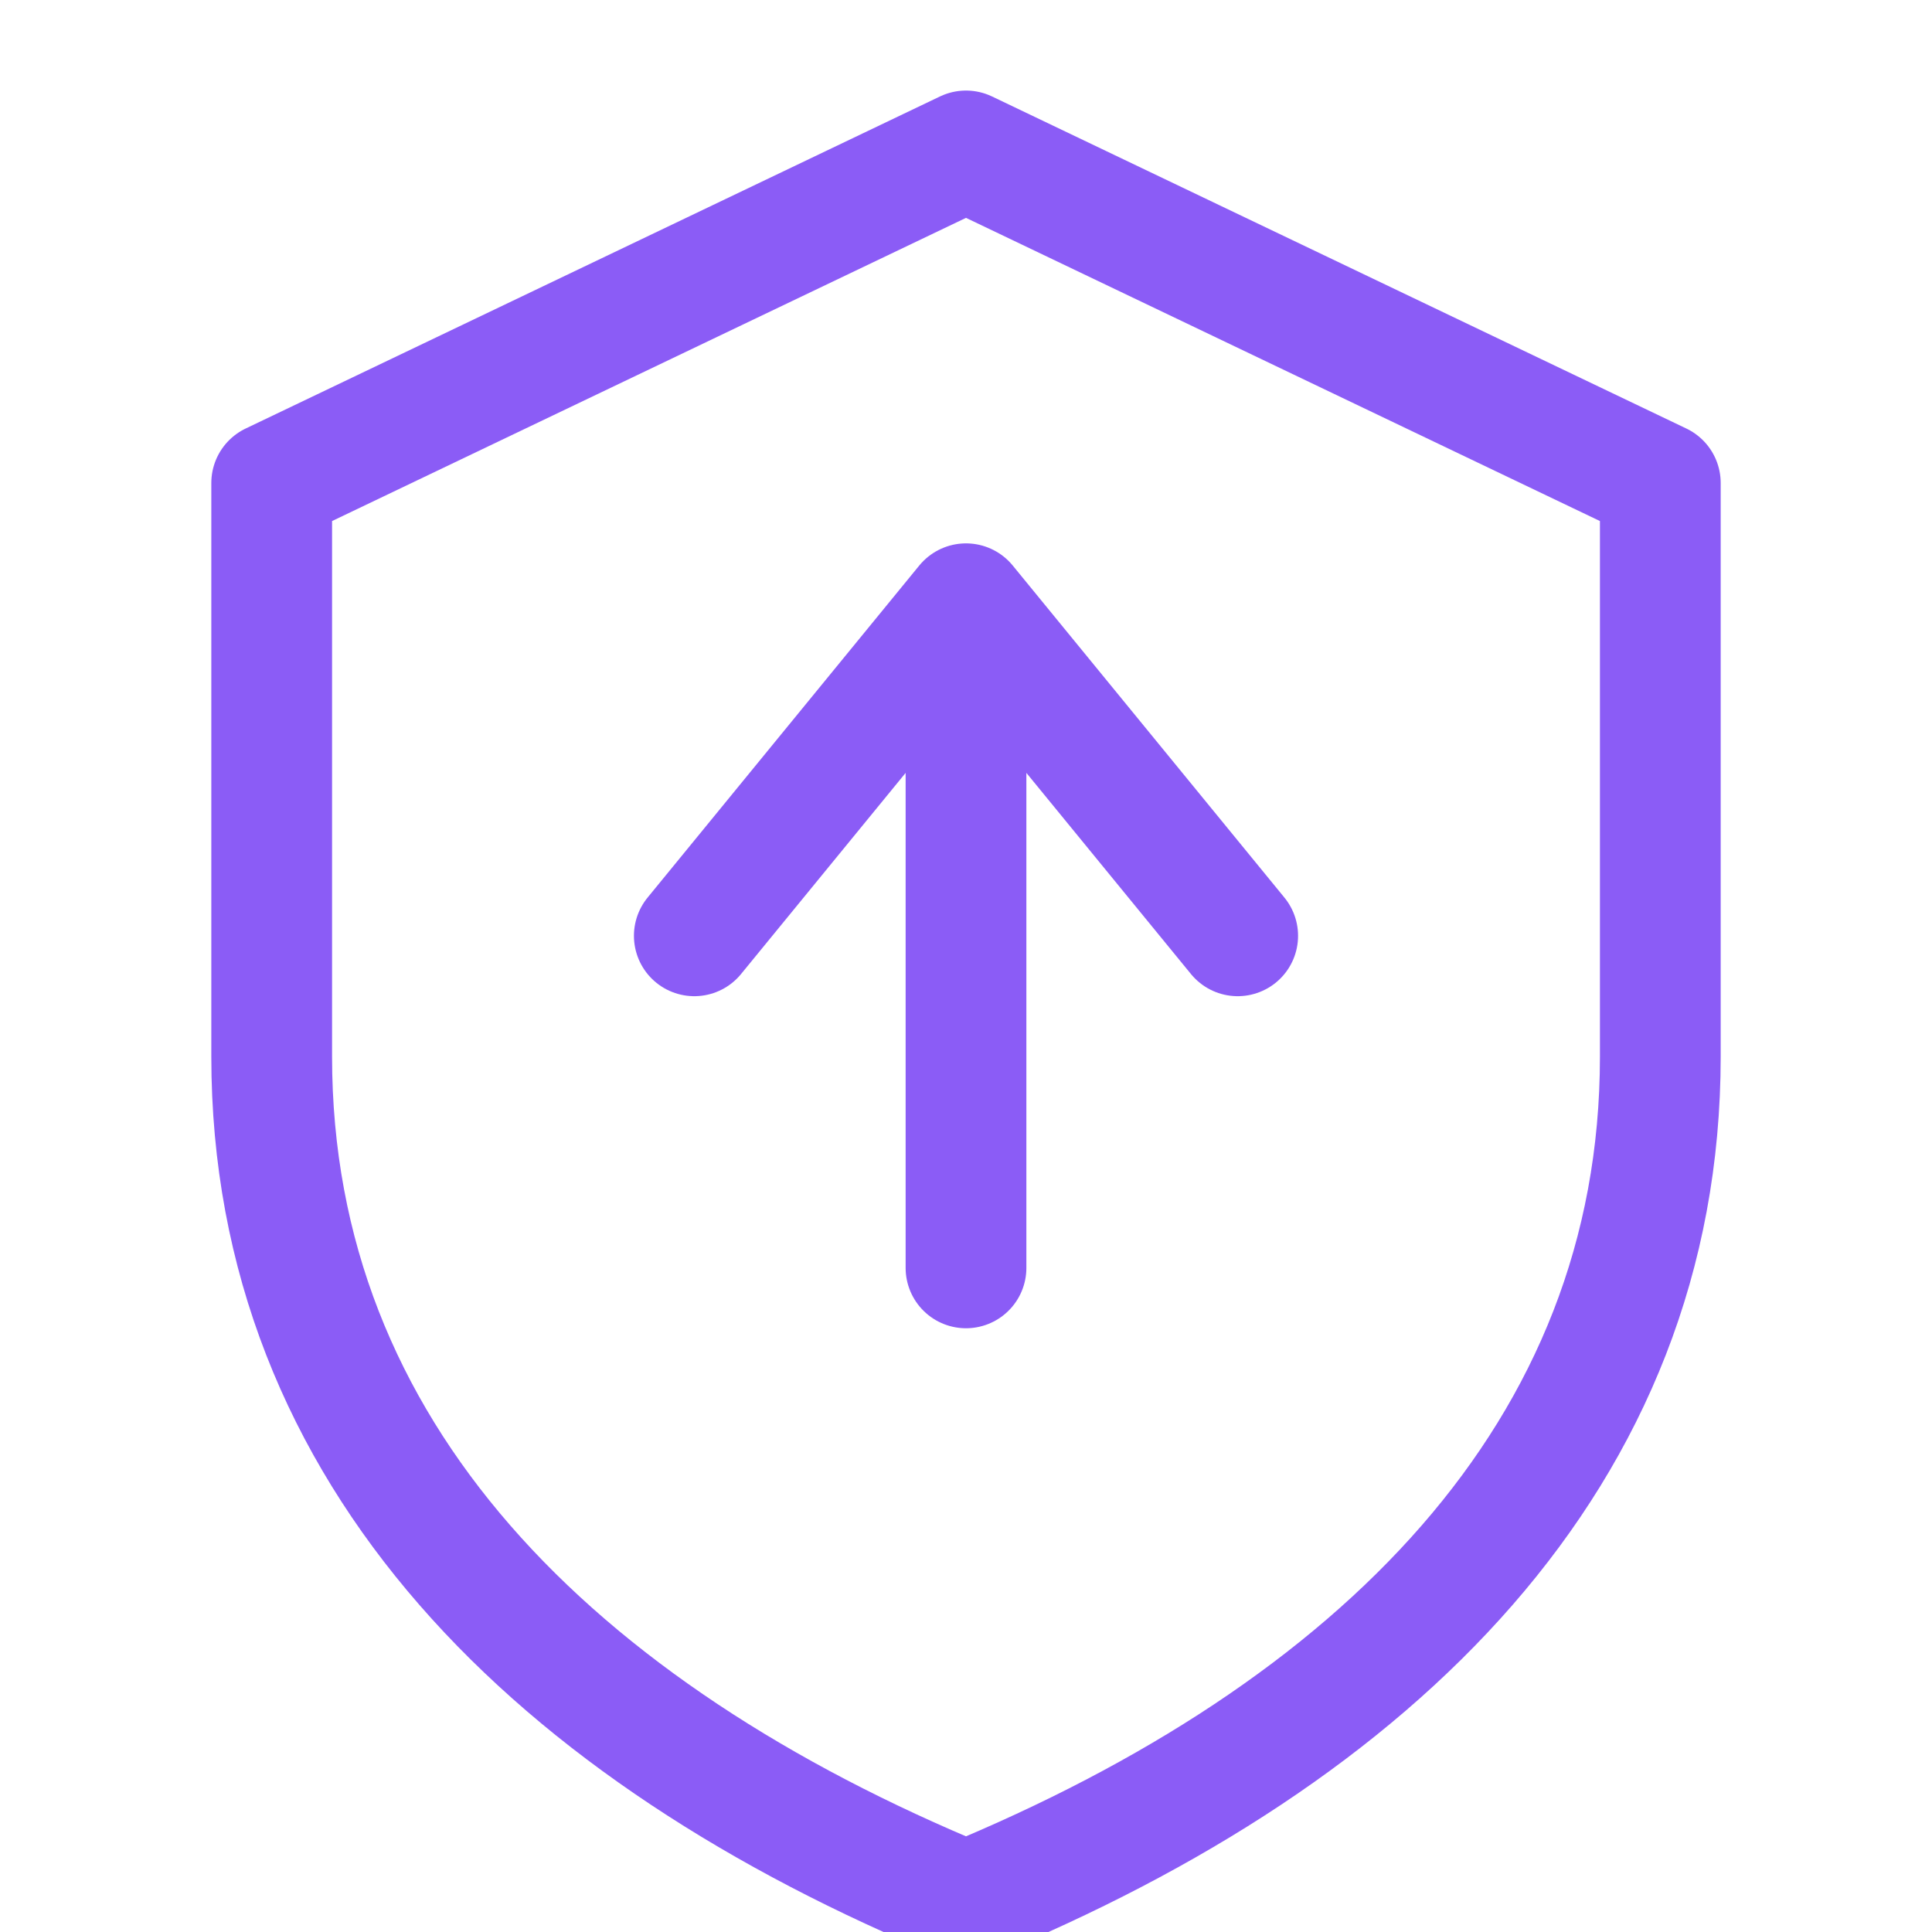
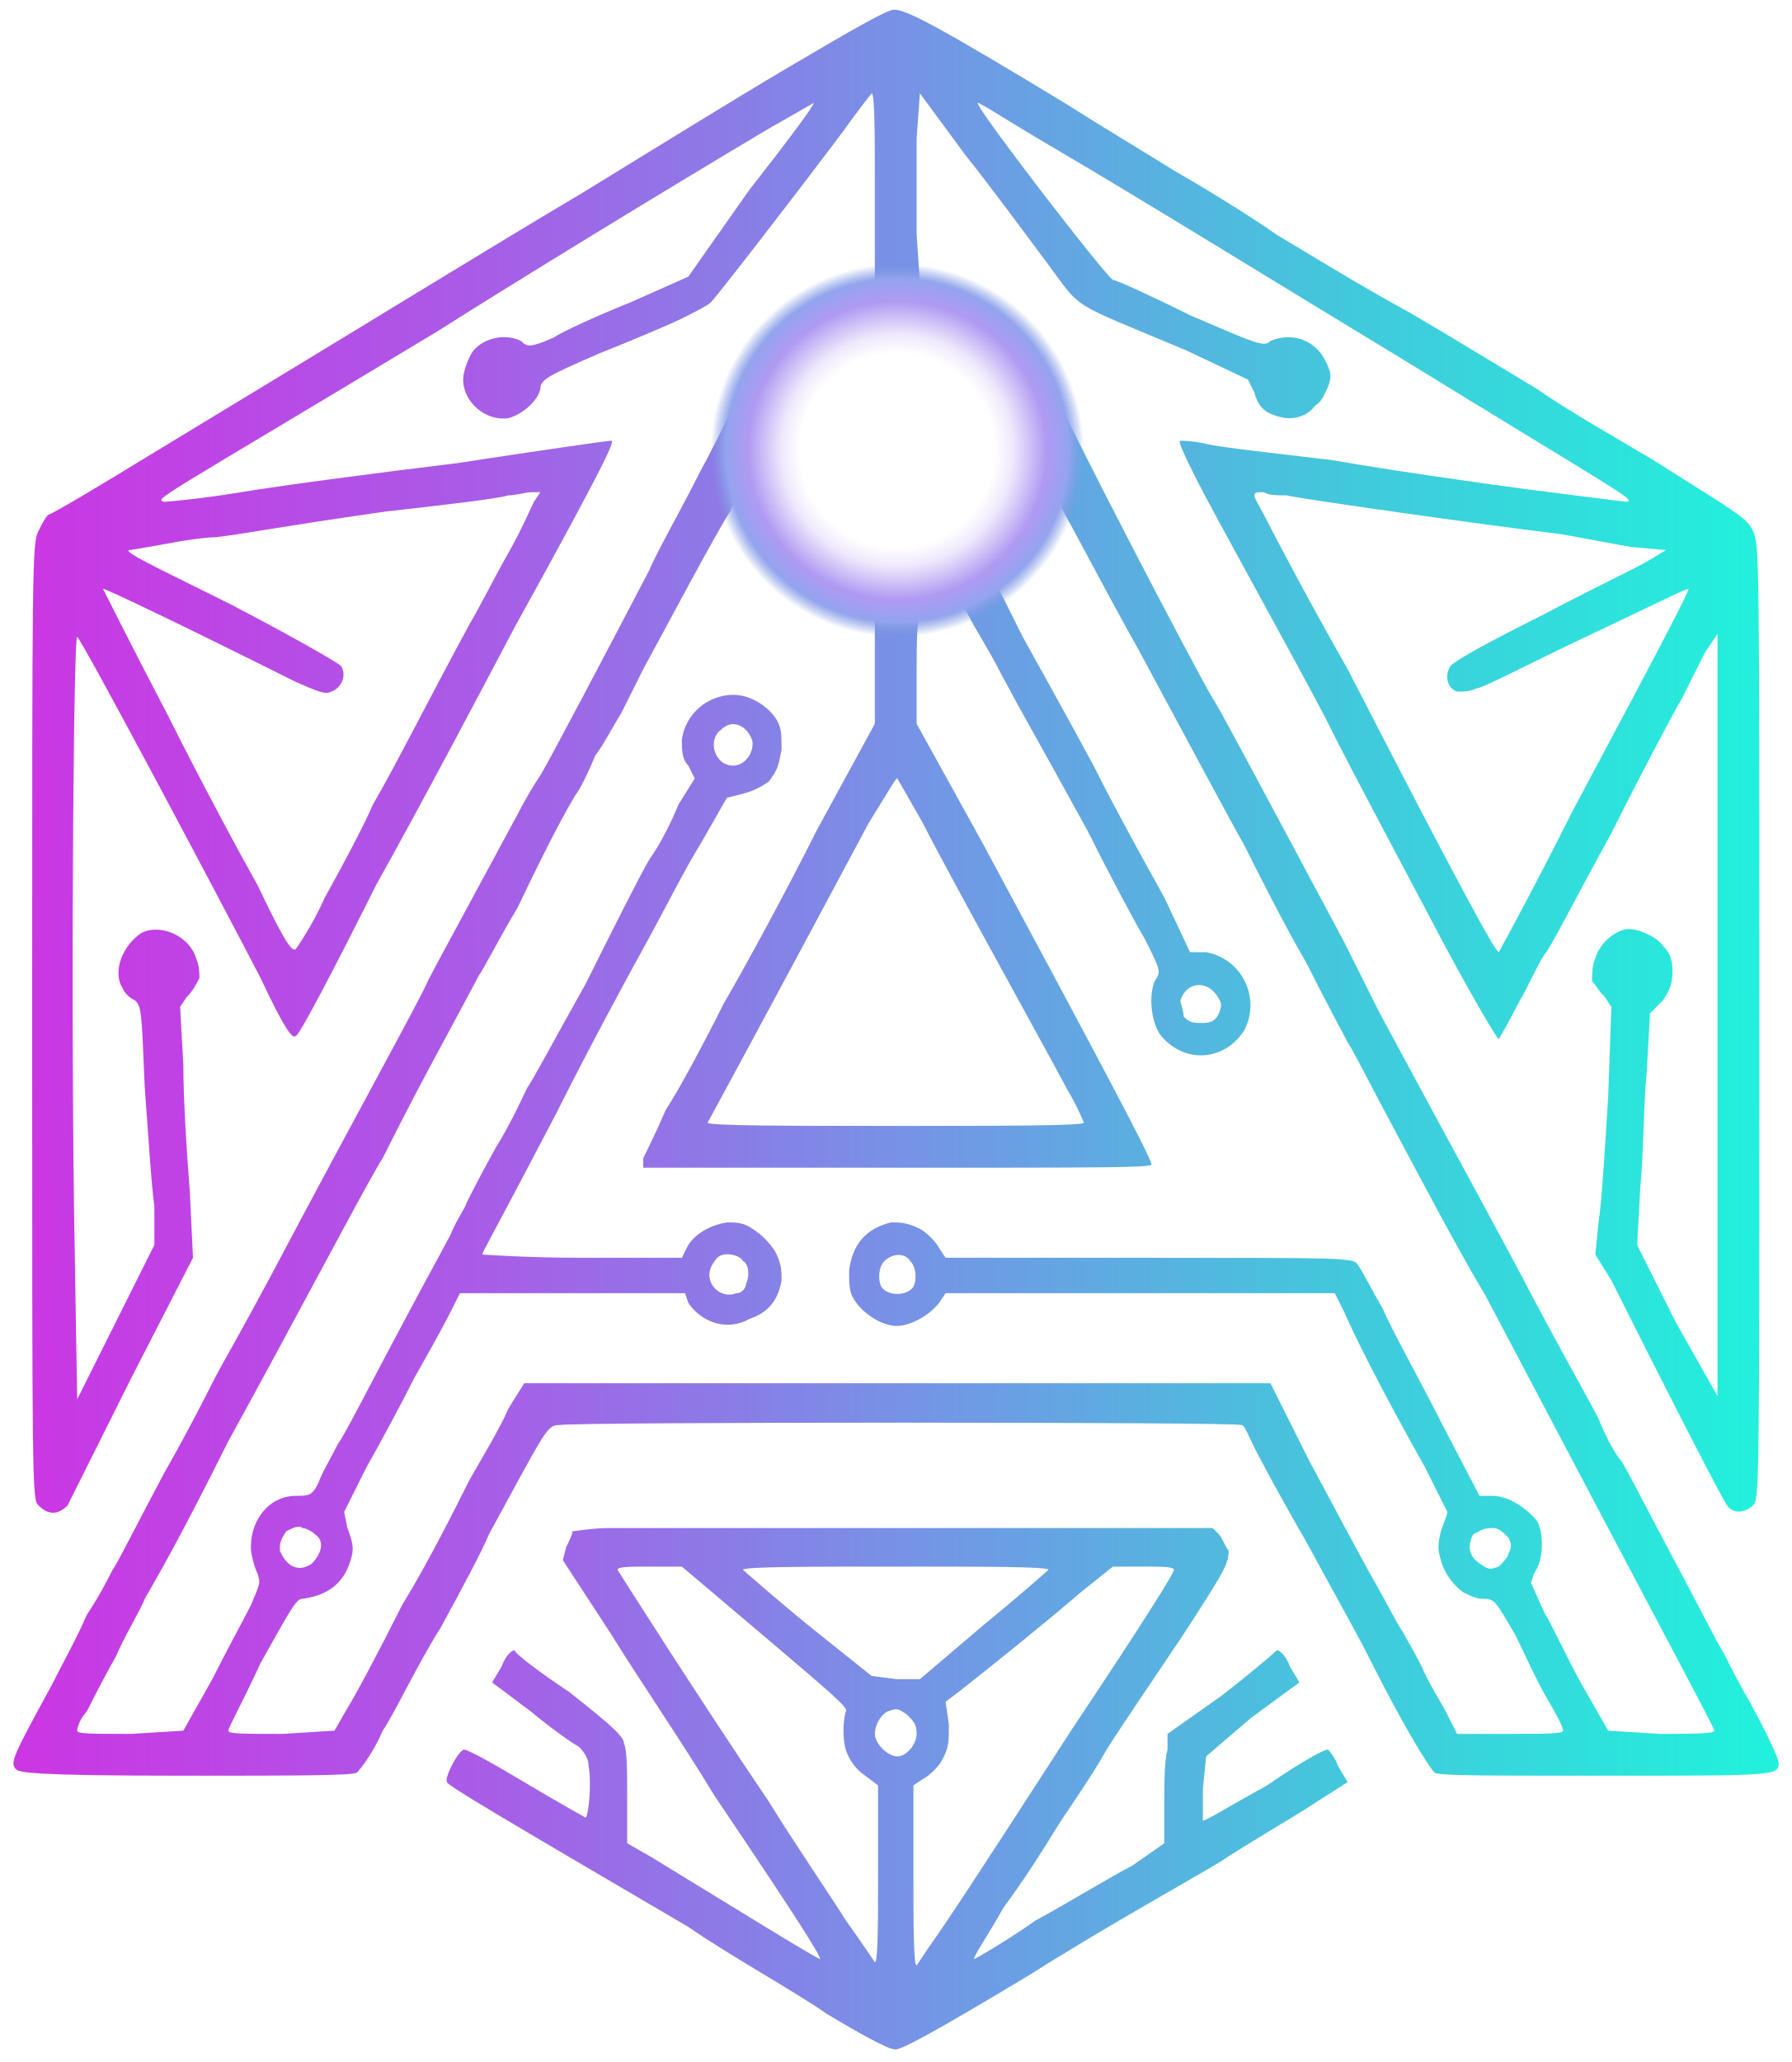
- <svg xmlns="http://www.w3.org/2000/svg" viewBox="0 0 32 32" fill="none" role="img" aria-label="Aikami">
-   <path d="M16 2.5 27.5 8v9.5c0 6.6-4.7 11.2-11.5 14C9.2 28.7 4.5 24.1 4.5 17.5V8L16 2.5Z" stroke="#8b5cf6" stroke-width="2" stroke-linejoin="round" />
-   <path d="M16 10v11M11.5 15.5 16 10l4.5 5.5" stroke="#8b5cf6" stroke-width="2" stroke-linecap="round" stroke-linejoin="round" />
+ <svg xmlns="http://www.w3.org/2000/svg" viewBox="0 0 557 641">
+   <defs>
+     <linearGradient id="grad" gradientUnits="userSpaceOnUse" x1="10" y1="0" x2="546" y2="0">
+       <stop offset="0" stop-color="#ca37e3" />
+       <stop offset="0.25" stop-color="#aa5ae7" />
+       <stop offset="0.5" stop-color="#7891e6" />
+       <stop offset="0.75" stop-color="#44c6dc" />
+       <stop offset="1" stop-color="#22f0dc" />
+     </linearGradient>
+     <radialGradient id="halo" gradientUnits="userSpaceOnUse" cx="279" cy="140" r="58">
+       <stop offset="0" stop-color="#ffffff" />
+       <stop offset="0.52" stop-color="#ffffff" />
+       <stop offset="0.62" stop-color="#efe9fc" />
+       <stop offset="0.8" stop-color="#b09af2" />
+       <stop offset="0.92" stop-color="#93a4ee" />
+       <stop offset="1" stop-color="#7d9adf" stop-opacity="0" />
+     </radialGradient>
+     <radialGradient id="wc" gradientUnits="userSpaceOnUse" cx="279" cy="140" r="30">
+       <stop offset="0" stop-color="#ffffff" />
+       <stop offset="0.88" stop-color="#ffffff" />
+       <stop offset="1" stop-color="#ffffff" stop-opacity="0" />
+     </radialGradient>
+   </defs>
+   <g transform="translate(0,641) scale(1,-1)" fill="url(#grad)">
+     <path d="M245 620 c-17 -10 -46 -28 -64 -39 -32 -19 -56 -34 -132 -80 -18 -11 -33 -20 -34 -20 -1 -1 -2 -3 -3 -5 -2 -4 -2 -8 -2 -152 0 -148 0 -149 2 -151 3 -3 6 -3 9 0 1 2 10 20 20 40 l19 37 -1 21 c-1 12 -2 29 -2 39 l-1 18 2 3 c2 2 3 4 4 6 0 1 0 4 -1 6 -2 7 -11 11 -17 8 -6 -4 -9 -12 -6 -17 1 -2 2 -3 4 -4 2 -2 2 -3 3 -27 1 -13 2 -30 3 -37 l0 -12 -12 -24 -12 -24 -1 60 c-1 80 0 179 1 177 1 0 43 -79 57 -106 8 -17 10 -19 11 -18 1 0 12 21 25 47 14 25 33 61 43 80 31 56 31 58 30 58 -1 0 -22 -3 -48 -7 -25 -3 -55 -7 -67 -9 -12 -2 -23 -3 -24 -3 -3 1 -3 0 85 53 22 14 71 44 103 63 7 4 14 8 14 8 0 -1 -9 -13 -20 -27 l-19 -27 -18 -8 c-10 -4 -21 -9 -24 -11 -7 -3 -8 -3 -10 -1 -6 3 -14 0 -16 -5 -1 -2 -2 -5 -2 -7 0 -7 7 -13 14 -12 4 1 9 5 10 9 0 3 2 4 18 11 10 4 22 9 26 11 4 2 8 4 9 5 2 2 26 33 41 53 5 7 9 12 9 12 1 0 1 -13 1 -30 l0 -29 -8 -2 c-9 -3 -15 -7 -22 -13 -5 -5 -11 -14 -12 -20 -1 -1 -6 -12 -12 -23 -6 -12 -14 -26 -16 -31 -12 -23 -32 -61 -34 -64 -2 -3 -5 -8 -7 -12 -21 -39 -26 -48 -28 -52 -2 -5 -22 -41 -49 -92 -8 -15 -16 -29 -17 -31 -1 -2 -8 -16 -16 -30 -8 -15 -15 -29 -16 -30 -1 -2 -4 -8 -8 -14 -3 -7 -8 -16 -11 -22 -12 -22 -13 -24 -11 -26 1 -1 5 -2 52 -2 34 0 53 0 54 1 1 1 5 6 8 13 4 6 11 21 18 32 6 11 13 24 15 29 18 33 18 34 22 34 3 1 212 1 212 0 1 0 2 -3 4 -7 2 -4 9 -17 16 -29 7 -13 16 -29 19 -35 11 -22 19 -35 21 -37 1 -1 13 -1 53 -1 53 0 54 0 54 4 0 1 -2 6 -9 19 -3 5 -6 11 -8 15 -2 3 -9 17 -16 30 -7 13 -14 27 -16 30 -2 2 -5 8 -7 13 -2 4 -11 20 -19 35 -12 23 -21 39 -49 91 -2 4 -7 14 -11 22 -31 58 -39 73 -41 76 -6 10 -47 89 -48 93 -3 7 -9 17 -15 22 -8 7 -12 10 -21 12 l-7 2 -1 15 c0 8 0 22 0 30 l1 14 14 -19 c8 -10 19 -25 25 -33 12 -16 6 -12 44 -28 l19 -9 2 -4 c1 -4 3 -6 6 -7 5 -2 10 -1 13 3 2 1 3 4 4 6 1 3 1 4 -1 8 -3 6 -10 9 -17 6 -2 -2 -4 -1 -25 8 -12 6 -23 11 -24 11 -3 2 -43 54 -42 55 1 0 10 -6 22 -13 29 -17 71 -43 109 -66 70 -43 73 -44 71 -45 -1 0 -16 2 -32 4 -15 2 -43 6 -60 9 -17 2 -35 4 -39 5 -4 1 -8 1 -8 1 -1 0 2 -6 5 -12 5 -10 29 -53 40 -74 6 -12 6 -12 33 -63 11 -21 21 -38 21 -37 0 0 3 5 6 11 3 5 6 12 8 15 2 2 11 20 21 38 9 18 19 37 22 42 2 4 5 10 7 14 l4 6 0 -60 c0 -32 0 -86 0 -118 l0 -59 -13 23 -12 24 1 18 c1 10 1 26 2 36 l1 18 4 4 c2 3 3 5 3 9 0 4 -1 6 -3 8 -2 3 -9 6 -12 5 -4 -1 -8 -5 -9 -9 -1 -2 -1 -5 -1 -7 1 -1 2 -3 4 -5 l2 -3 -1 -28 c-1 -16 -2 -33 -3 -39 l-1 -10 5 -8 c19 -38 35 -69 36 -70 2 -3 6 -2 8 0 2 2 2 3 2 151 0 145 0 148 -2 152 -2 4 -4 5 -31 22 -10 6 -26 15 -36 22 -10 6 -28 17 -40 24 -13 7 -31 18 -41 24 -10 7 -25 16 -32 20 -8 5 -23 14 -34 21 -38 23 -49 29 -53 29 -2 0 -11 -5 -33 -18z m-79 -135 c-1 -2 -4 -9 -8 -16 -4 -7 -9 -17 -12 -22 -13 -24 -23 -44 -30 -56 -3 -7 -10 -20 -15 -29 -4 -9 -9 -16 -9 -16 -1 -1 -3 1 -12 20 -4 7 -17 31 -28 53 -11 21 -20 39 -20 39 1 0 26 -12 60 -29 7 -3 9 -4 11 -3 3 1 5 5 3 8 -1 1 -13 8 -34 19 -22 11 -33 16 -32 17 1 0 6 1 12 2 5 1 12 2 15 2 9 1 18 3 53 8 18 2 35 4 38 5 2 0 6 1 7 1 l3 0 -2 -3z m234 2 c4 -1 60 -9 85 -12 6 -1 16 -3 22 -4 l11 -1 -5 -3 c-3 -2 -18 -9 -33 -17 -18 -9 -27 -14 -29 -16 -2 -3 -1 -7 2 -8 2 0 4 0 6 1 2 0 17 8 34 16 17 8 31 15 32 15 0 -1 -5 -11 -36 -69 -12 -24 -23 -44 -23 -44 -1 0 -11 18 -47 88 -12 21 -23 42 -25 46 -2 4 -4 7 -4 8 0 1 1 1 3 1 1 -1 5 -1 7 -1z m-168 -7 c3 -9 11 -17 19 -23 6 -4 15 -7 19 -7 l2 0 0 -17 0 -17 -18 -33 c-9 -18 -22 -42 -29 -54 -6 -12 -14 -27 -18 -33 -3 -7 -6 -13 -7 -15 l0 -3 79 0 c63 0 79 0 79 1 0 2 -16 32 -52 99 l-21 38 0 16 c0 8 0 16 1 17 0 0 3 1 6 2 2 0 5 1 6 1 1 1 2 0 4 -4 1 -2 6 -10 9 -16 8 -15 10 -18 27 -49 7 -14 15 -29 18 -34 5 -10 5 -10 3 -13 -2 -5 -1 -13 2 -17 5 -6 13 -8 20 -4 2 1 5 4 6 6 5 10 -1 22 -12 24 l-5 0 -8 17 c-5 9 -15 27 -22 41 -7 13 -17 31 -22 40 l-8 16 6 7 c5 5 9 11 11 18 1 1 1 2 1 2 1 0 12 -22 26 -47 14 -26 29 -54 33 -61 4 -8 12 -24 19 -36 6 -12 12 -23 13 -25 2 -3 8 -15 15 -28 7 -13 19 -36 28 -51 59 -112 71 -134 71 -135 0 -1 -7 -1 -17 -1 l-16 1 -8 14 c-4 7 -9 18 -12 23 l-4 9 1 3 c3 4 3 12 1 16 -3 4 -9 8 -14 8 l-4 0 -12 23 c-6 12 -15 28 -18 35 -4 7 -7 13 -8 14 -1 2 -5 2 -65 2 l-63 0 -2 3 c-1 2 -4 5 -6 6 -4 2 -6 2 -9 2 -8 -2 -12 -7 -13 -15 0 -3 0 -6 1 -8 2 -4 7 -8 12 -9 4 -1 11 2 15 7 l2 3 60 0 61 0 3 -6 c3 -7 12 -25 25 -48 4 -8 7 -14 7 -14 0 -1 -1 -3 -2 -6 -1 -4 -1 -6 0 -9 1 -4 4 -8 7 -10 2 -1 4 -2 6 -2 4 0 4 -1 10 -11 3 -6 7 -15 10 -20 3 -5 5 -9 5 -10 0 -1 -6 -1 -16 -1 l-17 0 -3 6 c-2 4 -6 10 -8 15 -2 4 -5 9 -6 11 -1 1 -5 9 -9 16 -4 7 -13 24 -20 37 l-12 24 -116 0 -116 0 -5 -8 c-2 -5 -8 -15 -12 -22 -4 -8 -13 -26 -21 -39 -7 -14 -15 -29 -17 -32 l-4 -7 -16 -1 c-13 0 -17 0 -17 1 0 1 5 10 10 21 9 16 11 20 13 20 8 1 13 5 15 12 1 3 1 5 -1 10 l-1 5 7 14 c4 7 11 20 15 28 4 7 9 16 11 20 l3 6 35 0 35 0 1 -3 c4 -6 12 -9 19 -5 6 2 9 6 10 12 0 3 0 5 -2 9 -2 3 -4 5 -7 7 -3 2 -5 2 -8 2 -6 -1 -10 -4 -12 -7 l-2 -4 -31 0 c-17 0 -31 1 -31 1 0 1 0 0 23 44 10 20 23 44 28 53 5 9 12 23 17 31 l8 14 4 1 c4 1 6 2 9 4 3 4 3 5 4 10 0 5 0 7 -2 10 -3 4 -8 7 -13 7 -8 0 -15 -6 -16 -14 0 -3 0 -6 2 -8 l2 -4 -5 -8 c-2 -5 -6 -13 -9 -17 -3 -5 -12 -23 -20 -39 -9 -16 -17 -31 -18 -32 -1 -2 -5 -11 -10 -19 -5 -9 -9 -17 -9 -17 0 -1 -3 -5 -5 -10 -25 -46 -31 -59 -35 -65 -2 -4 -5 -9 -6 -12 -2 -4 -3 -4 -7 -4 -8 0 -14 -7 -14 -16 0 -2 1 -6 2 -8 1 -3 1 -3 -2 -10 -2 -4 -8 -15 -12 -23 l-9 -16 -16 -1 c-13 0 -17 0 -17 1 0 1 1 4 3 6 1 2 5 10 9 17 3 7 8 15 9 18 4 7 10 17 26 49 22 40 44 82 48 88 1 2 8 16 15 29 7 13 14 26 15 28 1 1 6 11 12 21 10 21 15 30 18 35 1 1 4 7 6 12 3 4 6 10 8 13 1 2 4 8 7 14 6 11 23 43 27 49 1 3 3 4 3 3 0 -1 1 -3 2 -5z m0 -66 c1 -1 2 -3 2 -4 0 -4 -3 -7 -6 -7 -6 0 -8 8 -4 11 3 3 6 2 8 0z m55 -29 c7 -14 37 -68 45 -83 3 -5 5 -10 5 -10 0 -1 -26 -1 -58 -1 -33 0 -59 0 -59 1 0 0 18 33 50 93 5 8 9 15 9 14 0 0 4 -7 8 -14z m91 -53 c2 -3 2 -3 1 -6 -1 -2 -2 -3 -5 -3 -3 0 -4 0 -6 2 0 2 -1 4 -1 5 2 6 8 6 11 2z m-147 -83 c2 -1 2 -5 1 -7 0 -1 -1 -3 -3 -3 -5 -2 -10 3 -8 8 1 2 2 3 2 3 2 2 7 1 8 -1z m52 0 c2 -2 2 -6 1 -8 -2 -3 -8 -3 -10 0 -1 2 -1 6 1 8 2 2 6 3 8 0z m-185 -85 c3 -2 2 -6 -1 -9 -4 -3 -8 -1 -10 4 0 2 0 3 2 6 2 1 4 2 5 1 1 0 3 -1 4 -2z m371 -1 c1 -2 1 -3 0 -5 0 -1 -2 -3 -3 -4 -3 -1 -3 -1 -6 1 -3 2 -4 5 -2 9 2 1 3 2 6 2 2 0 3 -1 5 -3z" />
+     <path d="M190 166 c-6 0 -11 -1 -12 -1 0 -1 -1 -3 -2 -5 l-1 -4 15 -23 c8 -13 23 -35 32 -50 29 -43 33 -50 33 -51 -1 0 -30 18 -53 32 l-7 4 0 14 c0 8 0 15 -1 17 0 2 -3 5 -17 16 -9 6 -17 12 -17 13 -1 0 -3 -2 -4 -5 l-3 -5 12 -9 c6 -5 13 -10 15 -11 2 -2 3 -4 3 -6 1 -5 0 -16 -1 -16 0 0 -9 5 -19 11 -10 6 -19 11 -19 10 -2 -1 -6 -9 -5 -10 0 -1 17 -11 75 -45 13 -9 33 -20 43 -27 10 -6 19 -11 21 -11 1 -1 12 5 42 23 22 14 49 29 59 35 9 6 23 14 29 18 l11 7 -3 5 c-1 3 -3 5 -3 5 0 1 -9 -4 -19 -11 -11 -6 -19 -11 -20 -11 0 0 0 5 0 10 l1 10 14 12 15 11 -3 5 c-1 3 -3 5 -4 5 -1 -1 -8 -7 -17 -14 l-17 -12 0 -5 c-1 -3 -1 -11 -1 -17 l0 -12 -10 -7 c-6 -3 -19 -11 -30 -17 -10 -7 -19 -12 -19 -12 -1 0 4 7 9 16 6 8 13 19 16 24 3 5 11 16 16 25 5 8 16 24 24 36 13 20 14 22 14 26 -1 1 -2 4 -3 5 l-2 2 -89 0 c-48 0 -93 0 -98 0z m48 -34 c20 -17 26 -22 25 -23 -1 -3 -1 -9 0 -12 1 -3 3 -6 6 -8 l4 -3 0 -28 c0 -15 0 -27 -1 -27 0 0 -4 6 -9 13 -5 8 -16 24 -24 37 -23 34 -47 72 -47 72 0 1 4 1 10 1 l10 0 26 -22z m88 21 c0 0 -9 -8 -20 -17 l-20 -17 -7 0 -8 1 -20 16 c-11 9 -20 17 -20 17 0 1 21 1 48 1 28 0 47 0 47 -1z m39 0 c0 -1 -8 -14 -32 -50 -31 -48 -39 -60 -44 -67 -2 -3 -4 -6 -4 -6 -1 0 -1 13 -1 28 l0 28 3 2 c2 1 5 4 6 6 2 4 2 5 2 11 l-1 7 4 3 c9 7 30 24 38 31 l10 8 9 0 c6 0 10 0 10 -1z m-83 -45 c2 -2 3 -3 3 -6 0 -3 -3 -7 -6 -7 -3 0 -7 4 -7 7 0 3 2 6 4 7 3 1 3 1 6 -1z" />
+   </g>
+   <circle cx="279" cy="140" r="58" fill="url(#halo)" />
+   <circle cx="279" cy="140" r="30" fill="url(#wc)" />
</svg>
